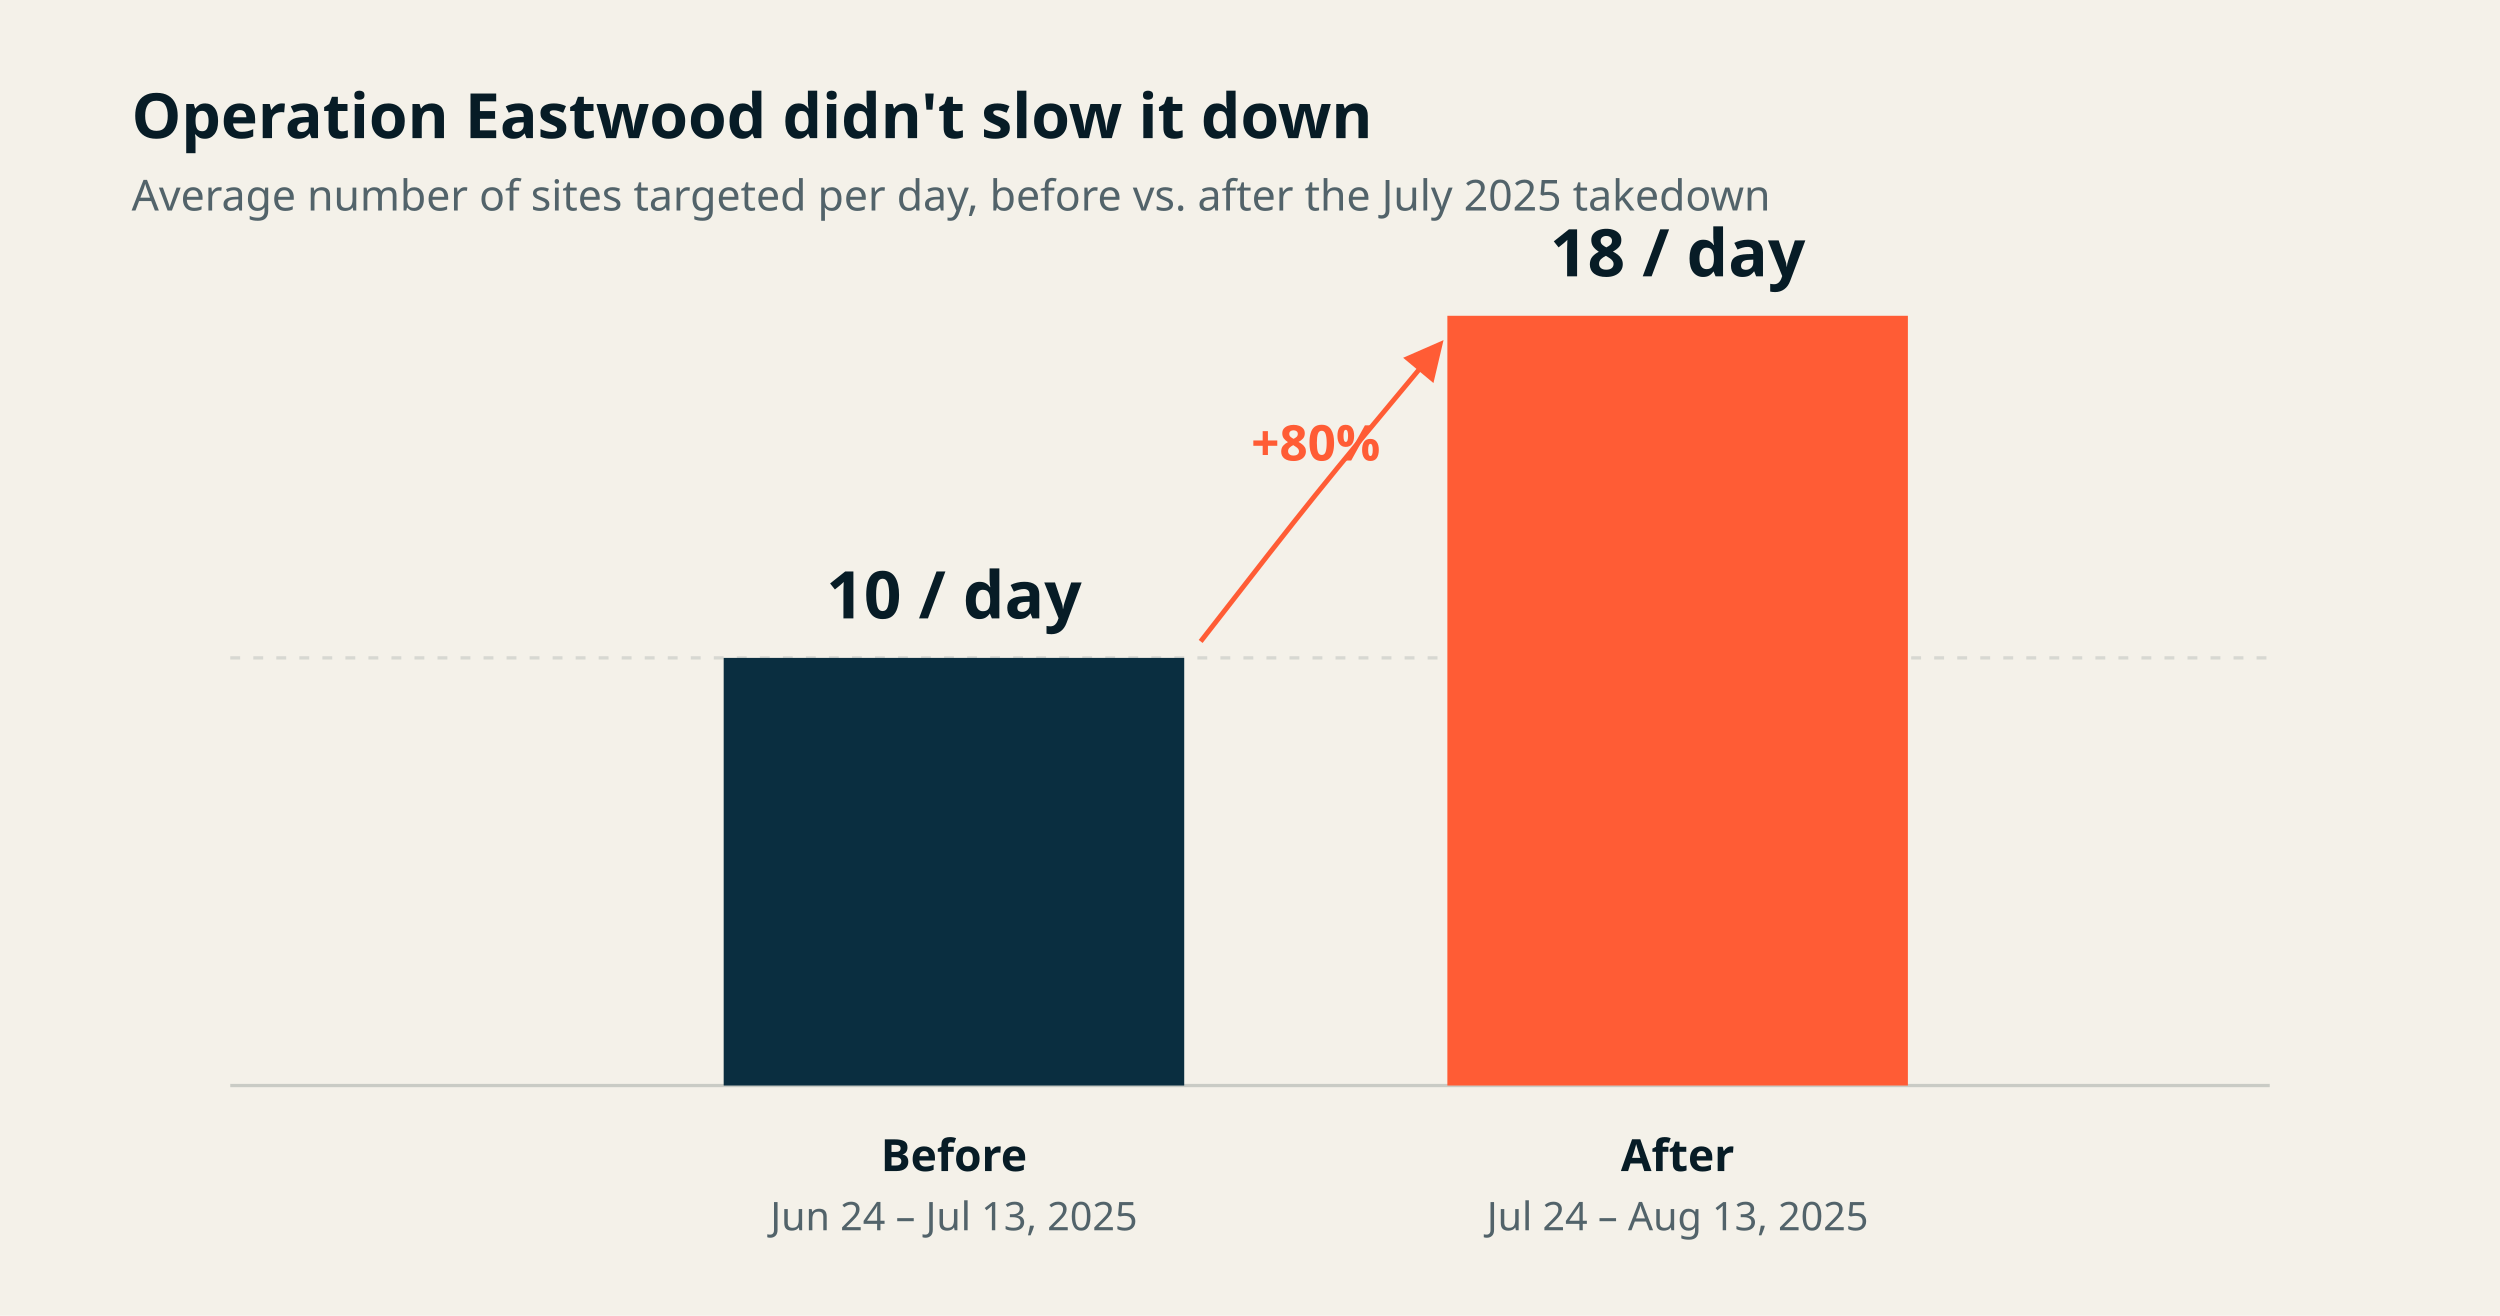
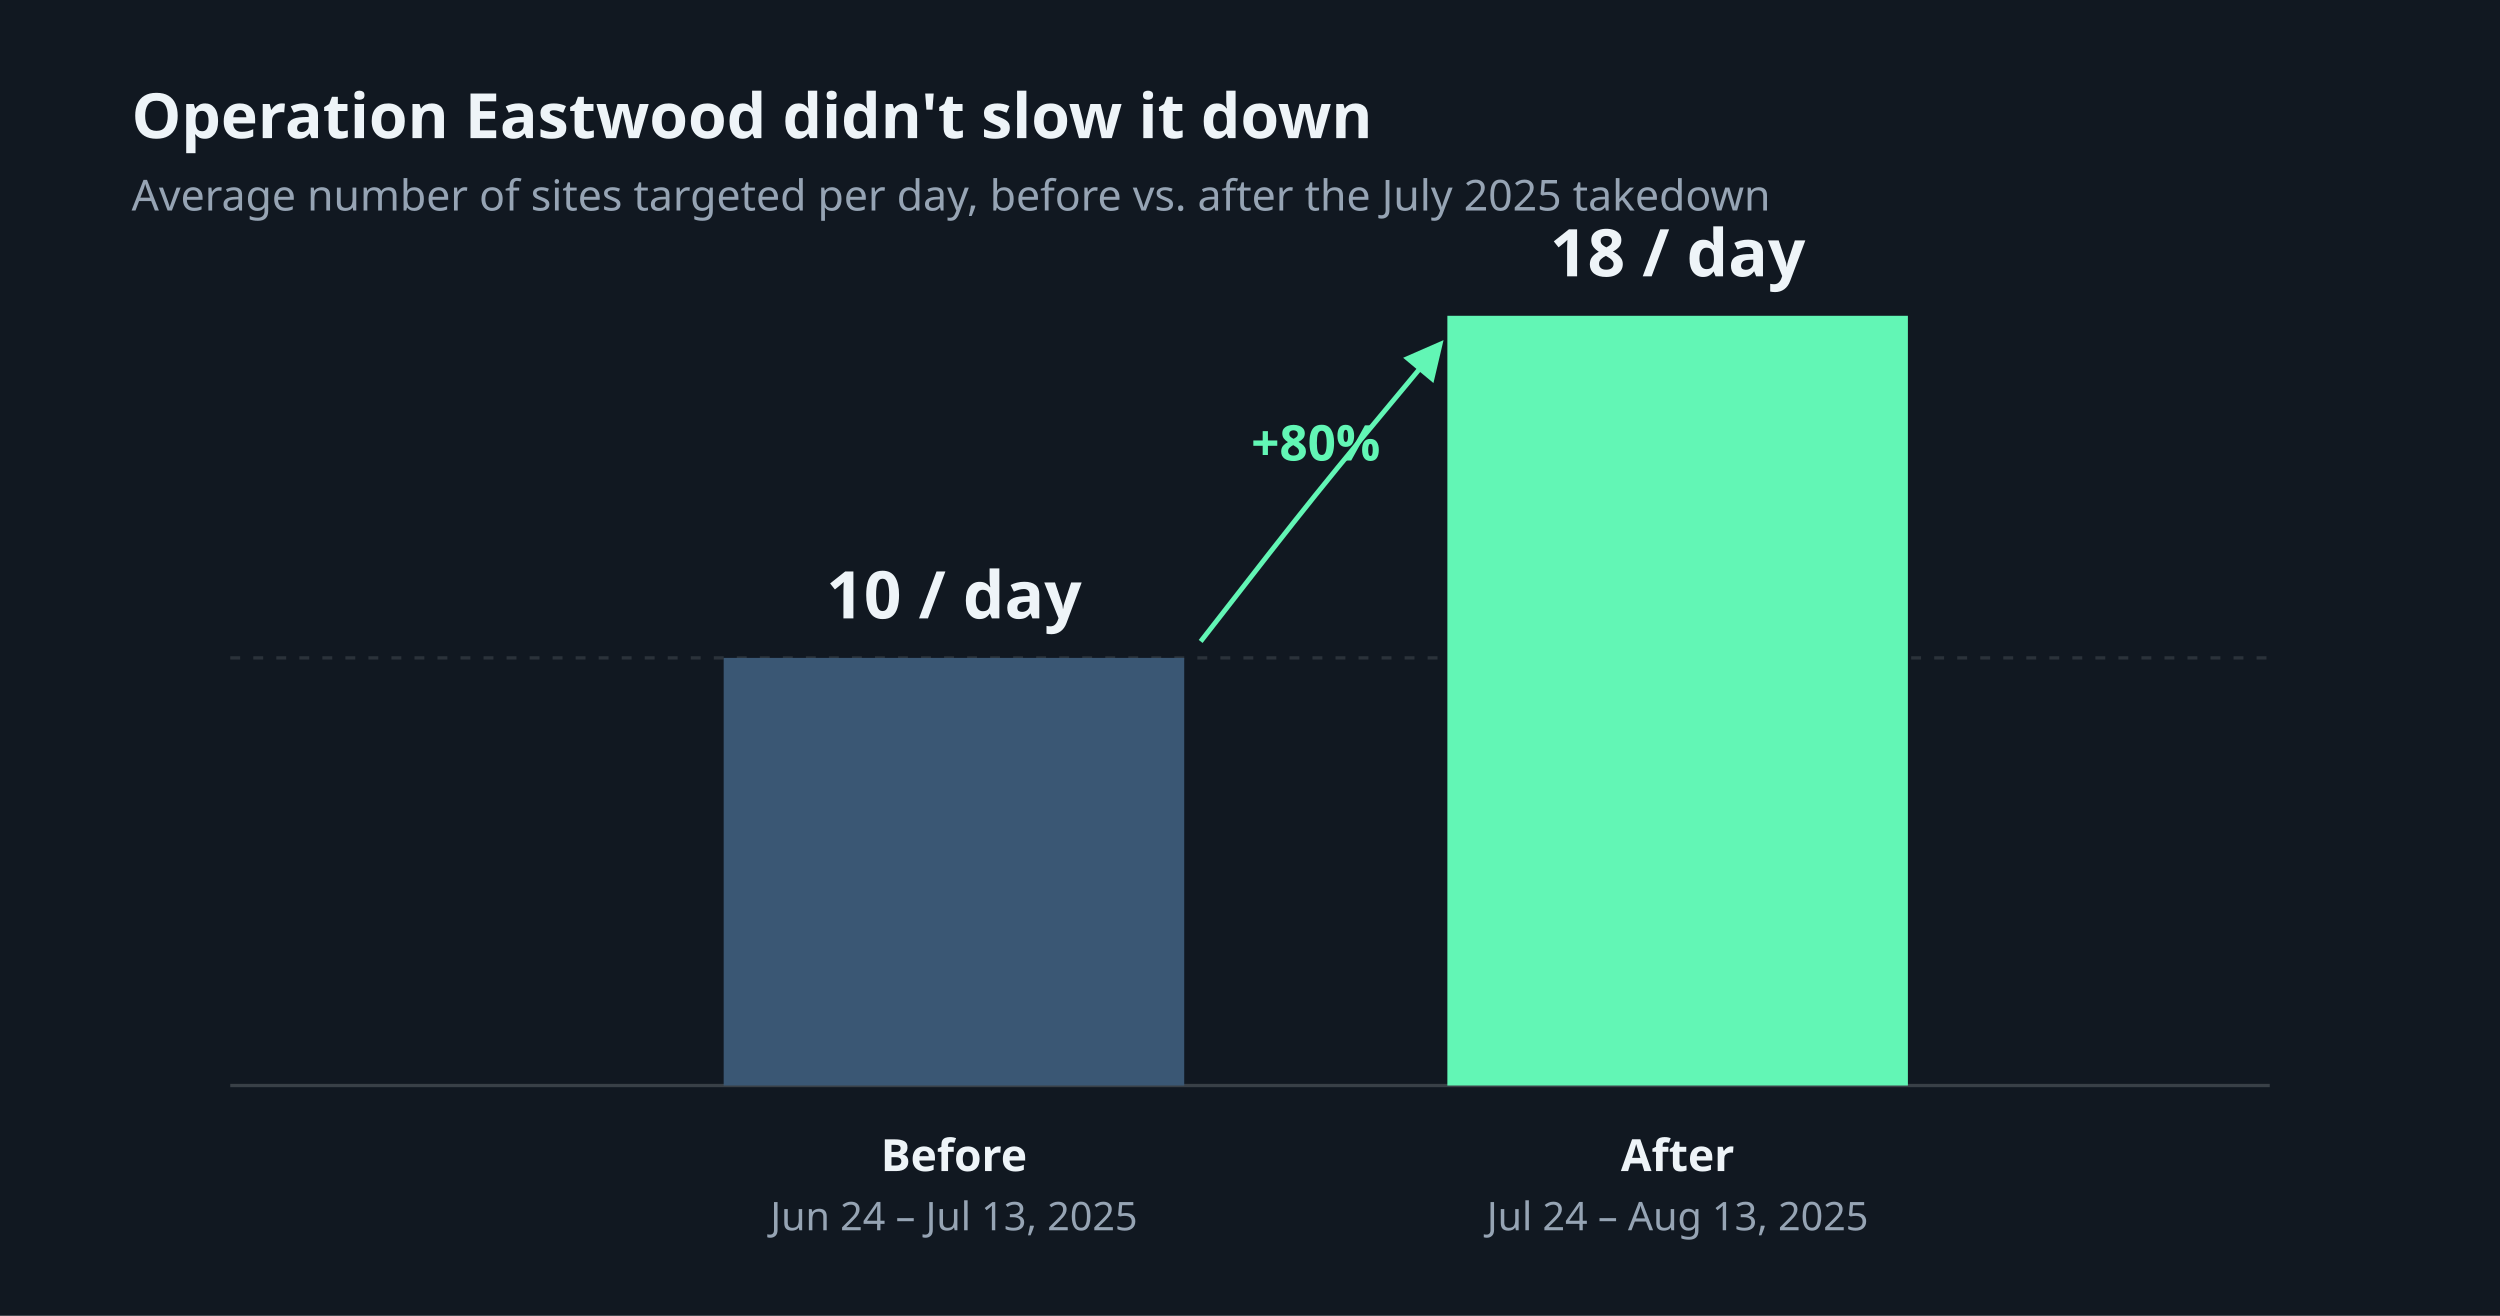
- <svg xmlns="http://www.w3.org/2000/svg" viewBox="0 0 760 400" role="img" aria-labelledby="title2 desc2" font-family="'DM Sans',system-ui,sans-serif">
-   <rect x="0" y="0" width="760" height="400" fill="#f4f1e9" />
-   <text x="40" y="42" font-size="19" fill="#071c26" font-weight="700">Operation Eastwood didn't slow it down</text>
-   <text x="40" y="64" font-size="13" fill="#52636a">Average number of sites targeted per day, before vs. after the July 2025 takedown</text>
-   <line x1="70" y1="330" x2="690" y2="330" stroke="rgba(7,28,38,.18)" stroke-width="1" />
-   <line x1="70" y1="200" x2="690" y2="200" stroke="rgba(7,28,38,.12)" stroke-width="1" stroke-dasharray="3,4" />
-   <rect x="220" y="200" width="140" height="130" fill="#0a2e40" />
-   <text x="290" y="188" font-size="20" fill="#071c26" font-weight="700" text-anchor="middle">10 / day</text>
-   <text x="290" y="356" font-size="13.5" fill="#071c26" text-anchor="middle" font-weight="600">Before</text>
-   <text x="290" y="374" font-size="12" fill="#52636a" text-anchor="middle">Jun 24 – Jul 13, 2025</text>
-   <rect x="440" y="96" width="140" height="234" fill="#ff5c35" />
-   <text x="510" y="84" font-size="20" fill="#071c26" font-weight="700" text-anchor="middle">18 / day</text>
-   <text x="510" y="356" font-size="13.5" fill="#071c26" text-anchor="middle" font-weight="600">After</text>
-   <text x="510" y="374" font-size="12" fill="#52636a" text-anchor="middle">Jul 24 – Aug 13, 2025</text>
-   <path d="M 365 195 C 400 150, 400 150, 435 108" stroke="#ff5c35" stroke-width="1.5" fill="none" marker-end="url(#arrow)" />
+ <svg xmlns="http://www.w3.org/2000/svg" viewBox="0 0 760 400" role="img" aria-labelledby="title2 desc2" font-family="Manrope,'DM Sans',system-ui,sans-serif">
+   <rect x="0" y="0" width="760" height="400" fill="#111821" />
+   <text x="40" y="42" font-size="19" fill="#EEF4F8" font-weight="700">Operation Eastwood didn't slow it down</text>
+   <text x="40" y="64" font-size="13" fill="#96A4B4">Average number of sites targeted per day, before vs. after the July 2025 takedown</text>
+   <line x1="70" y1="330" x2="690" y2="330" stroke="rgba(238,244,248,.18)" stroke-width="1" />
+   <line x1="70" y1="200" x2="690" y2="200" stroke="rgba(238,244,248,.12)" stroke-width="1" stroke-dasharray="3,4" />
+   <rect x="220" y="200" width="140" height="130" fill="#3A5774" />
+   <text x="290" y="188" font-size="20" fill="#EEF4F8" font-weight="700" text-anchor="middle">10 / day</text>
+   <text x="290" y="356" font-size="13.5" fill="#EEF4F8" text-anchor="middle" font-weight="600">Before</text>
+   <text x="290" y="374" font-size="12" fill="#96A4B4" text-anchor="middle">Jun 24 – Jul 13, 2025</text>
+   <rect x="440" y="96" width="140" height="234" fill="#62F6B5" />
+   <text x="510" y="84" font-size="20" fill="#EEF4F8" font-weight="700" text-anchor="middle">18 / day</text>
+   <text x="510" y="356" font-size="13.5" fill="#EEF4F8" text-anchor="middle" font-weight="600">After</text>
+   <text x="510" y="374" font-size="12" fill="#96A4B4" text-anchor="middle">Jul 24 – Aug 13, 2025</text>
+   <path d="M 365 195 C 400 150, 400 150, 435 108" stroke="#62F6B5" stroke-width="1.5" fill="none" marker-end="url(#arrow)" />
  <defs>
    <marker id="arrow" markerWidth="8" markerHeight="8" refX="4" refY="4" orient="auto">
-       <path d="M0,0 L8,4 L0,8 z" fill="#ff5c35" />
+       <path d="M0,0 L8,4 L0,8 z" fill="#62F6B5" />
    </marker>
  </defs>
-   <text x="400" y="140" font-size="15" fill="#ff5c35" font-weight="700" text-anchor="middle">+80%</text>
+   <text x="400" y="140" font-size="15" fill="#62F6B5" font-weight="700" text-anchor="middle">+80%</text>
</svg>
